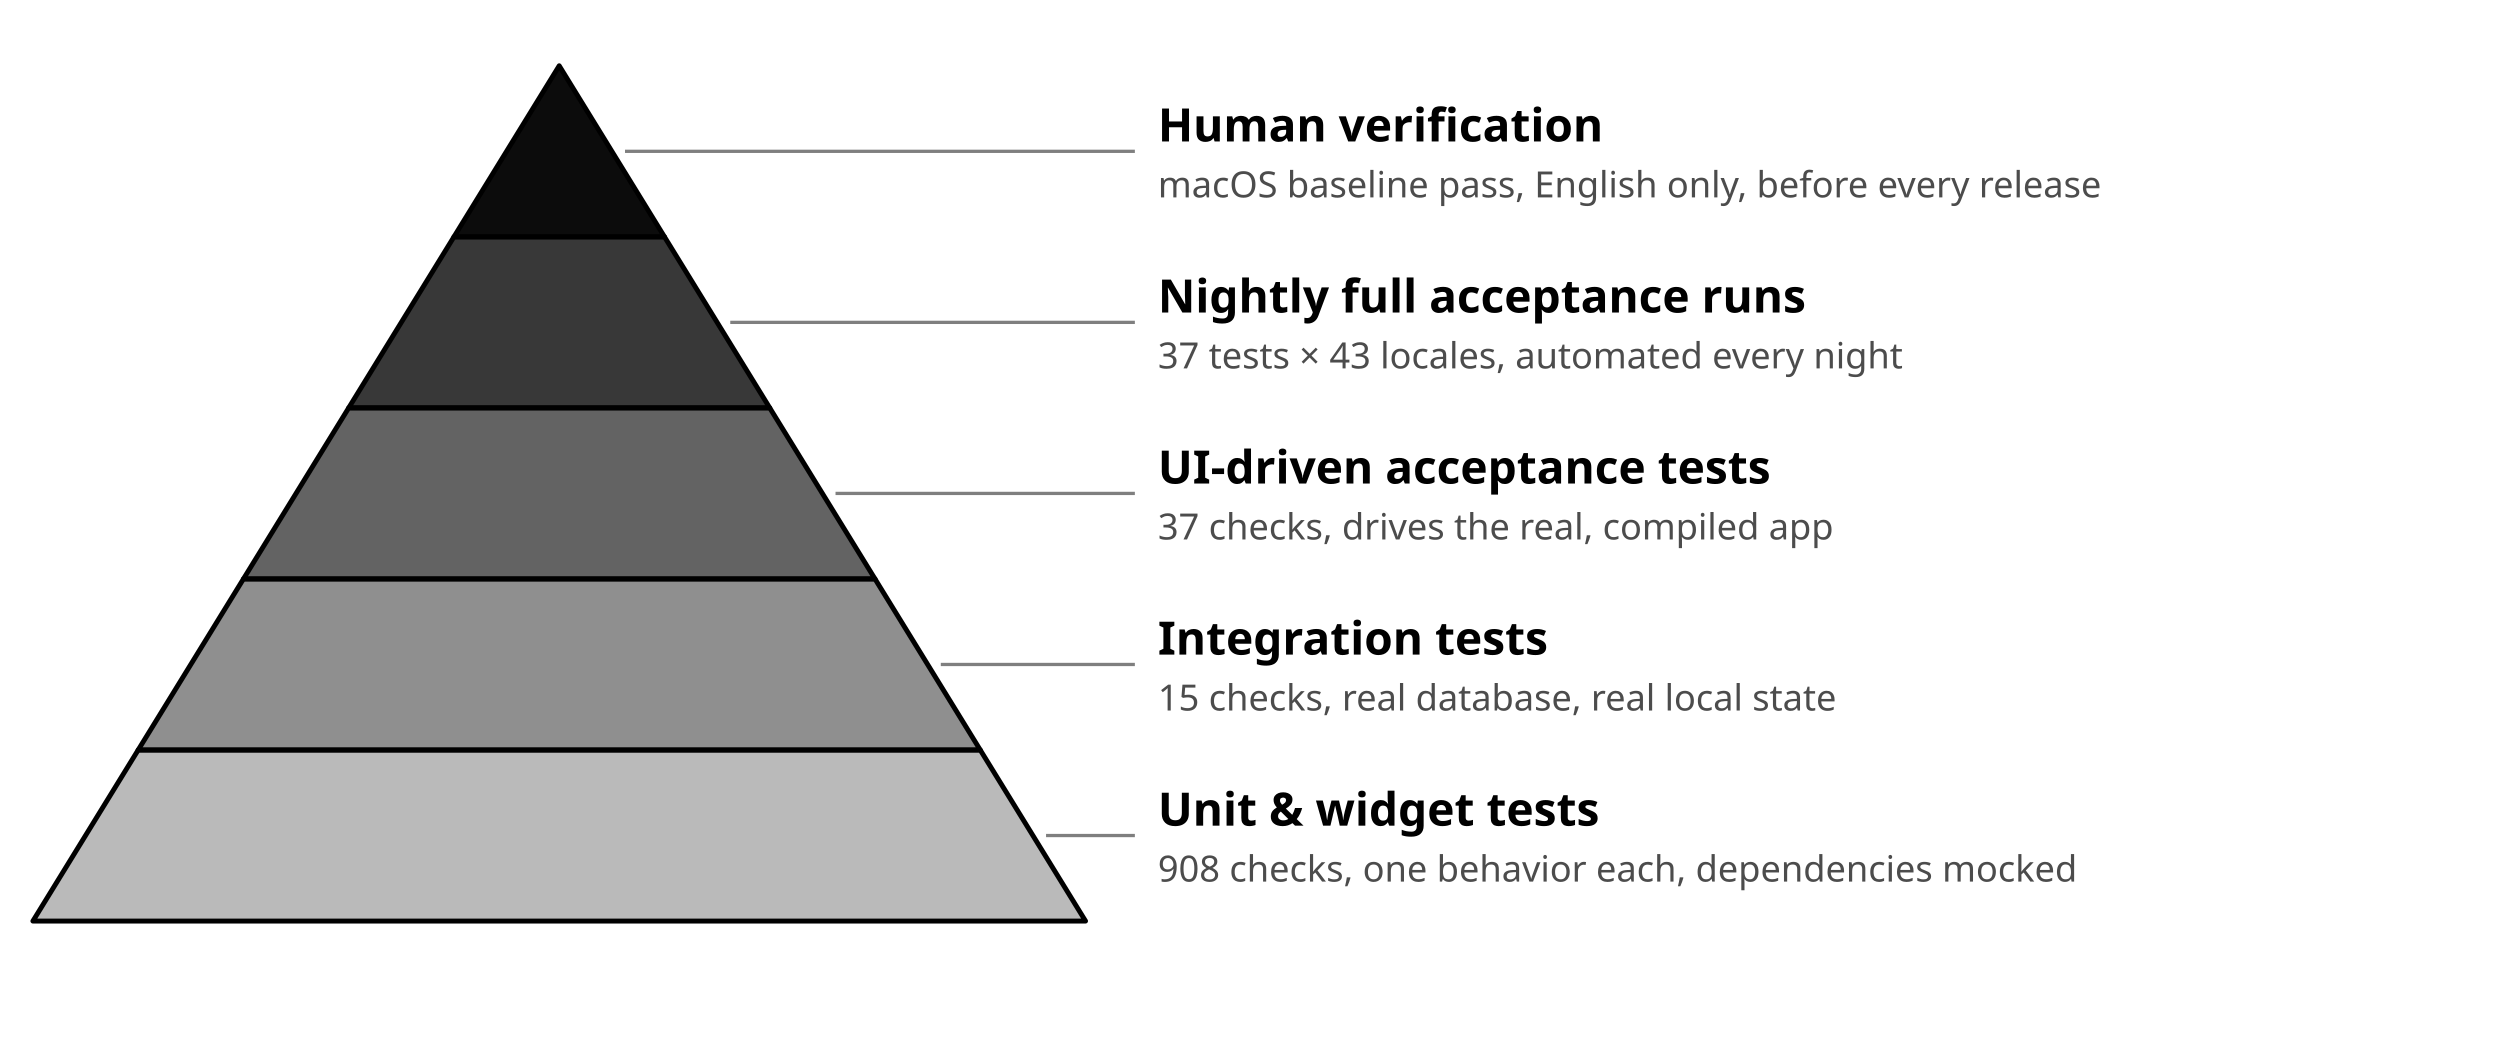
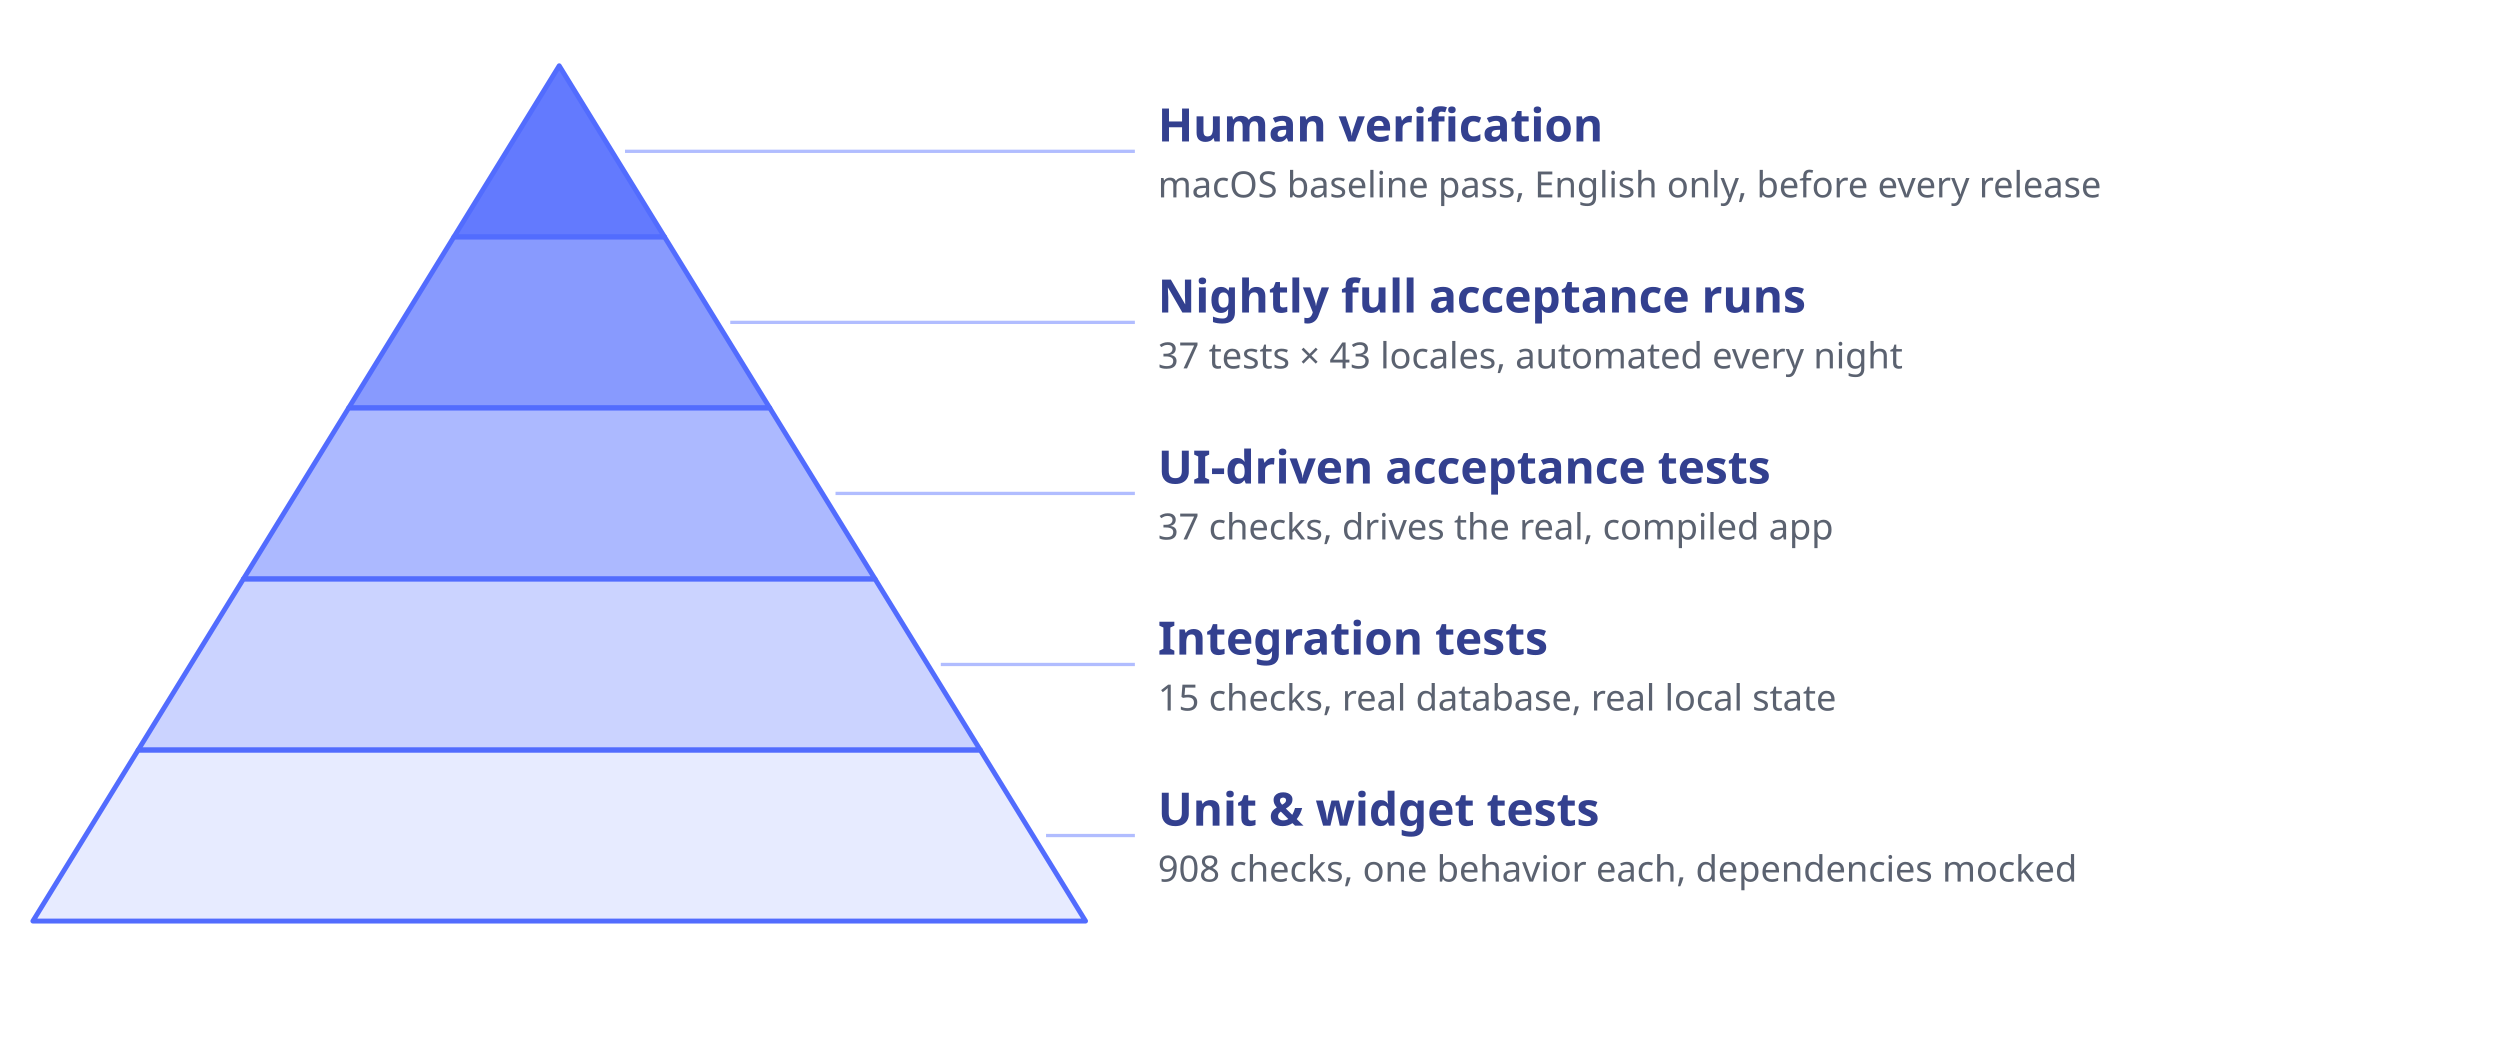
<svg xmlns="http://www.w3.org/2000/svg" viewBox="0 0 760 320" role="img" aria-label="A five-layer testing pyramid: 908 unit and widget tests at the base, 15 integration tests above that, 37 UI-driven acceptance tests above that, the same 37 tests run nightly across all 43 locales above that, and a manual macOS human verification pass at the very top before each release">
-   <g fill="currentColor" stroke="currentColor" stroke-width="1.5" stroke-linejoin="round">
-     <polygon points="170,20 138,72 202,72" fill-opacity="0.95" />
-     <polygon points="138,72 202,72 234,124 106,124" fill-opacity="0.78" />
-     <polygon points="106,124 234,124 266,176 74,176" fill-opacity="0.61" />
-     <polygon points="74,176 266,176 298,228 42,228" fill-opacity="0.44" />
-     <polygon points="42,228 298,228 330,280 10,280" fill-opacity="0.27" />
+   <style>
+     .band1 { fill: #526cfe; fill-opacity: 0.90; stroke: #526cfe; }
+     .band2 { fill: #526cfe; fill-opacity: 0.68; stroke: #526cfe; }
+     .band3 { fill: #526cfe; fill-opacity: 0.48; stroke: #526cfe; }
+     .band4 { fill: #526cfe; fill-opacity: 0.30; stroke: #526cfe; }
+     .band5 { fill: #526cfe; fill-opacity: 0.14; stroke: #526cfe; }
+     .leader { stroke: #526cfe; opacity: 0.45; }
+     .label-main { fill: #33408f; font-weight: bold; }
+     .label-detail { fill: #5b6270; }
+   </style>
+   <g stroke-width="1.5" stroke-linejoin="round">
+     <polygon class="band1" points="170,20 138,72 202,72" />
+     <polygon class="band2" points="138,72 202,72 234,124 106,124" />
+     <polygon class="band3" points="106,124 234,124 266,176 74,176" />
+     <polygon class="band4" points="74,176 266,176 298,228 42,228" />
+     <polygon class="band5" points="42,228 298,228 330,280 10,280" />
  </g>
-   <g stroke="currentColor" stroke-width="1" opacity="0.5">
+   <g class="leader" stroke-width="1">
    <line x1="190" y1="46" x2="345" y2="46" />
    <line x1="222" y1="98" x2="345" y2="98" />
    <line x1="254" y1="150" x2="345" y2="150" />
    <line x1="286" y1="202" x2="345" y2="202" />
    <line x1="318" y1="254" x2="345" y2="254" />
  </g>
-   <g fill="currentColor" font-family="sans-serif">
-     <text x="352" y="43" font-size="14" font-weight="bold">Human verification</text>
-     <text x="352" y="60" font-size="11" opacity="0.7">macOS baseline pass, English only, before every release</text>
-     <text x="352" y="95" font-size="14" font-weight="bold">Nightly full acceptance runs</text>
-     <text x="352" y="112" font-size="11" opacity="0.7">37 tests × 43 locales, automated every night</text>
-     <text x="352" y="147" font-size="14" font-weight="bold">UI-driven acceptance tests</text>
-     <text x="352" y="164" font-size="11" opacity="0.7">37 checks, drives the real, compiled app</text>
-     <text x="352" y="199" font-size="14" font-weight="bold">Integration tests</text>
-     <text x="352" y="216" font-size="11" opacity="0.7">15 checks, real database, real local state</text>
-     <text x="352" y="251" font-size="14" font-weight="bold">Unit &amp; widget tests</text>
-     <text x="352" y="268" font-size="11" opacity="0.7">908 checks, one behavior each, dependencies mocked</text>
+   <g font-family="sans-serif">
+     <text class="label-main" x="352" y="43" font-size="14">Human verification</text>
+     <text class="label-detail" x="352" y="60" font-size="11">macOS baseline pass, English only, before every release</text>
+     <text class="label-main" x="352" y="95" font-size="14">Nightly full acceptance runs</text>
+     <text class="label-detail" x="352" y="112" font-size="11">37 tests × 43 locales, automated every night</text>
+     <text class="label-main" x="352" y="147" font-size="14">UI-driven acceptance tests</text>
+     <text class="label-detail" x="352" y="164" font-size="11">37 checks, drives the real, compiled app</text>
+     <text class="label-main" x="352" y="199" font-size="14">Integration tests</text>
+     <text class="label-detail" x="352" y="216" font-size="11">15 checks, real database, real local state</text>
+     <text class="label-main" x="352" y="251" font-size="14">Unit &amp; widget tests</text>
+     <text class="label-detail" x="352" y="268" font-size="11">908 checks, one behavior each, dependencies mocked</text>
  </g>
</svg>
